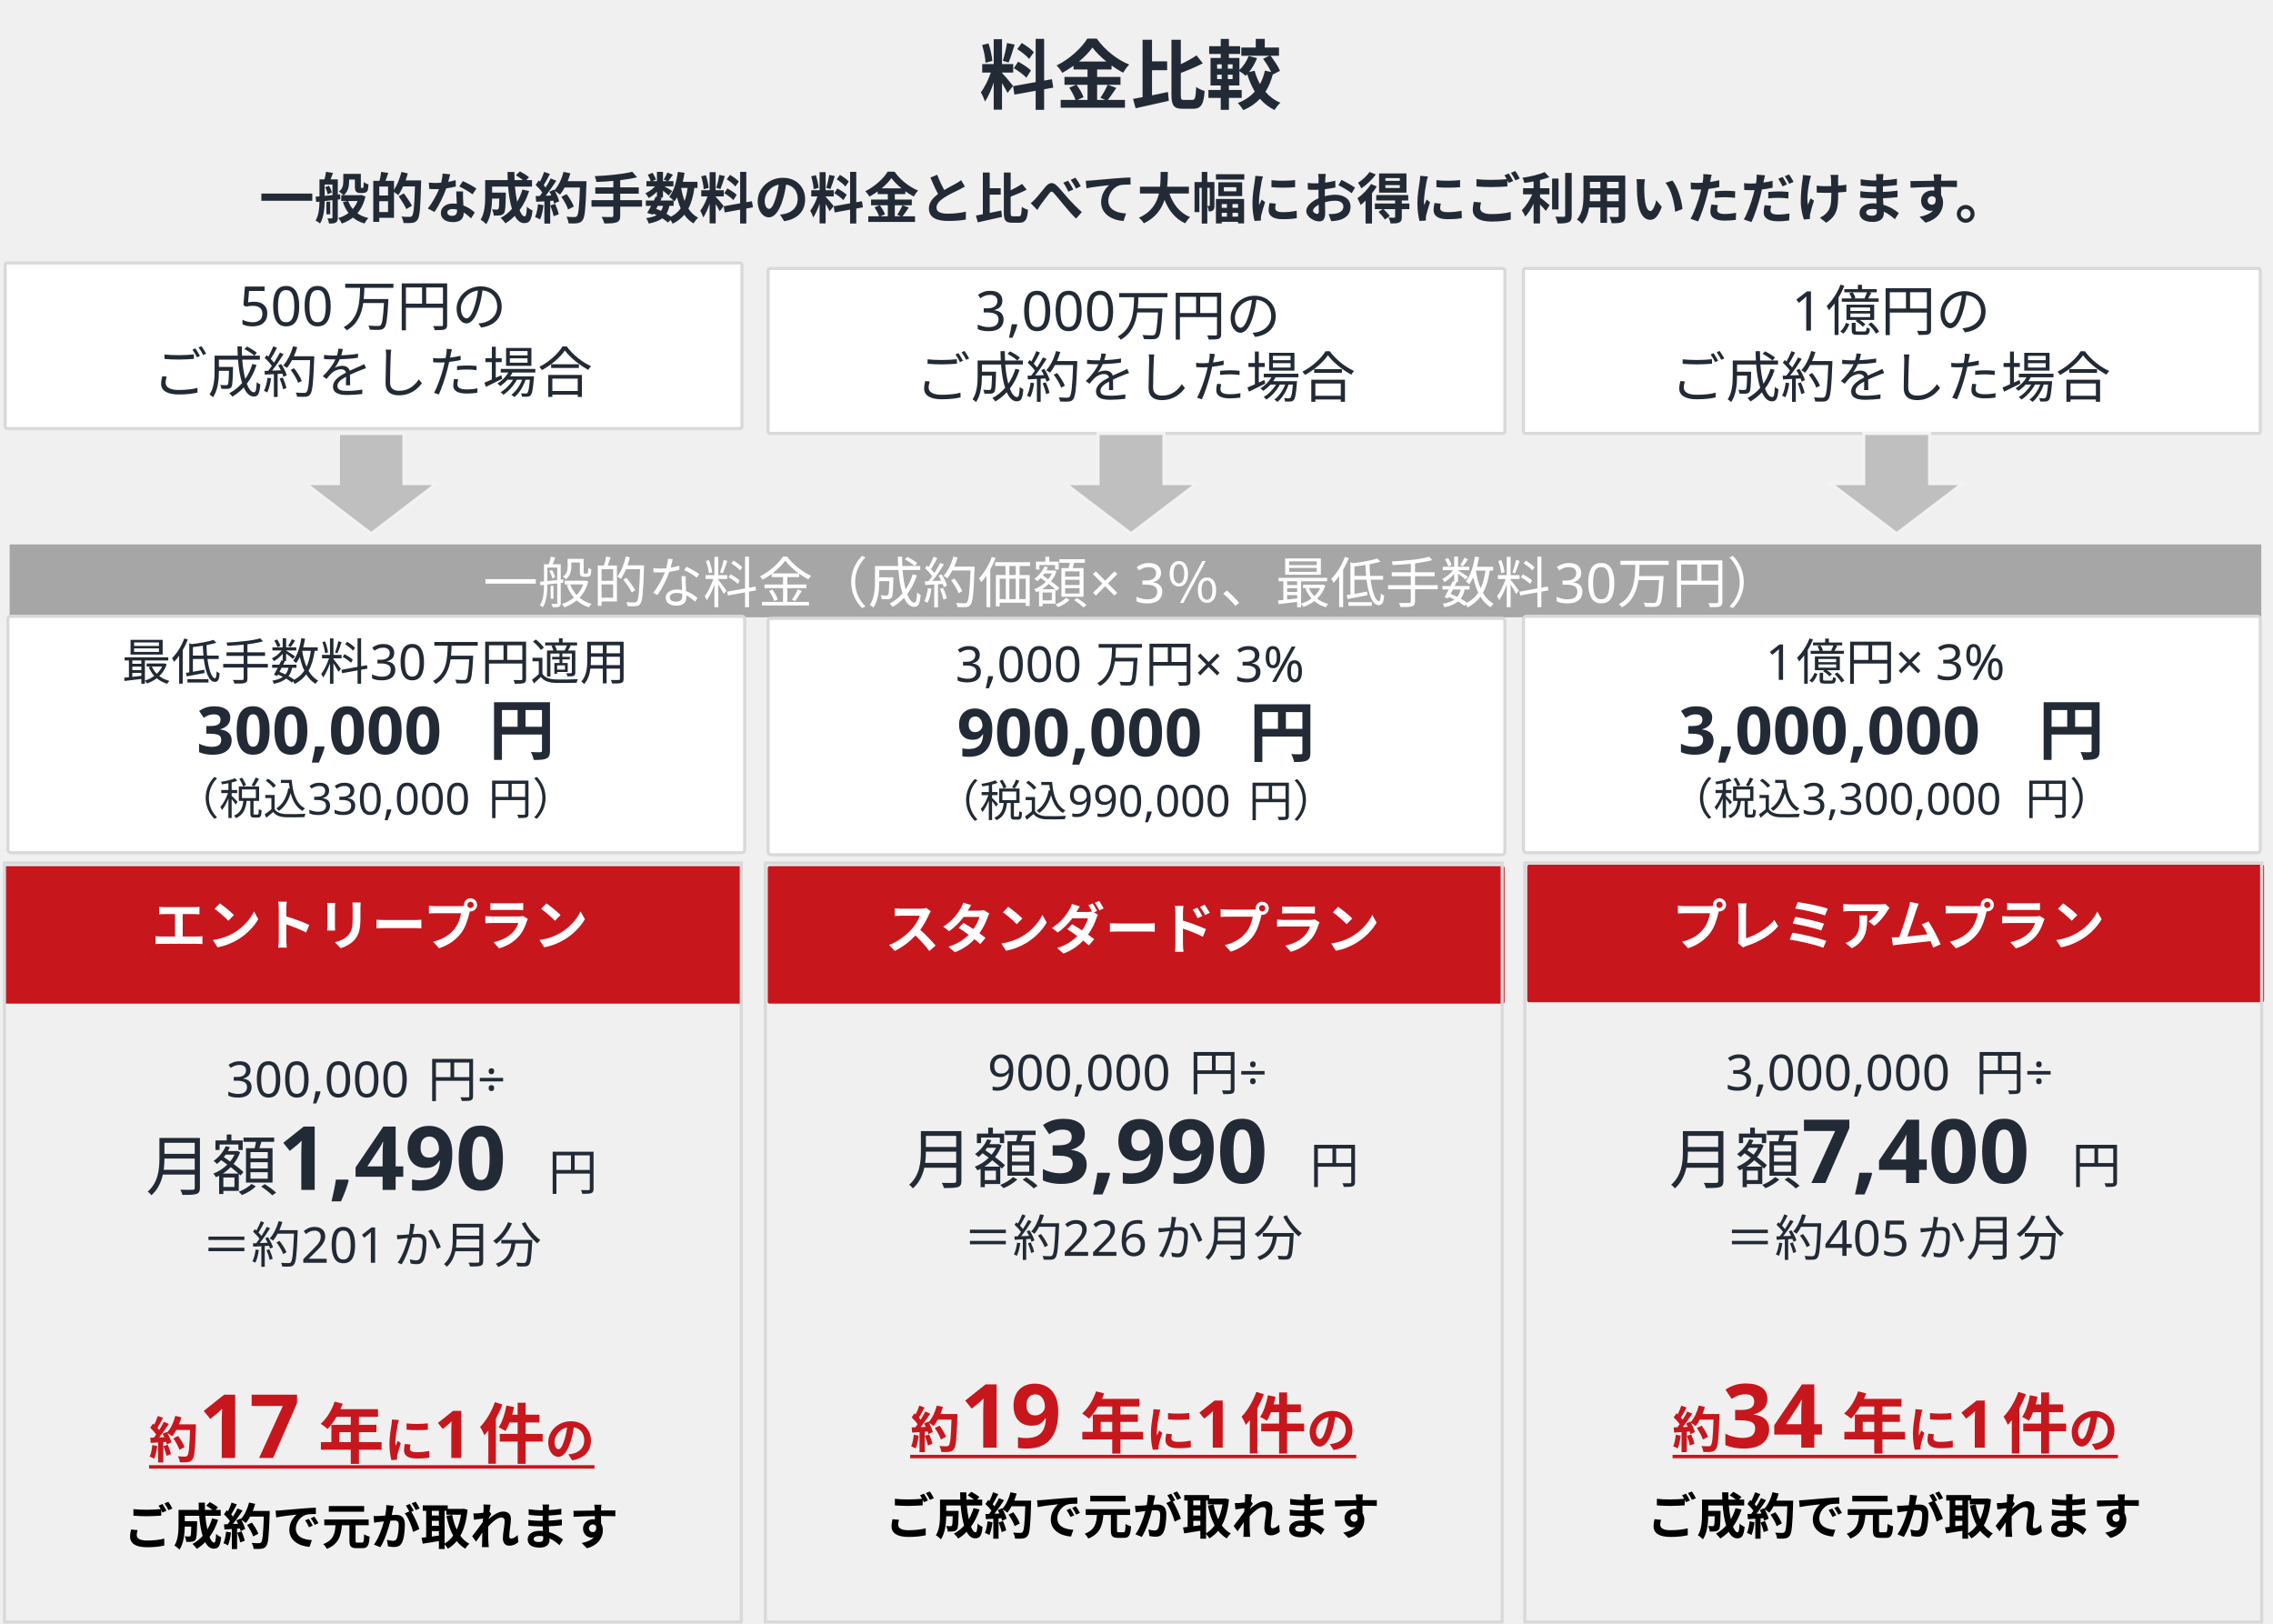
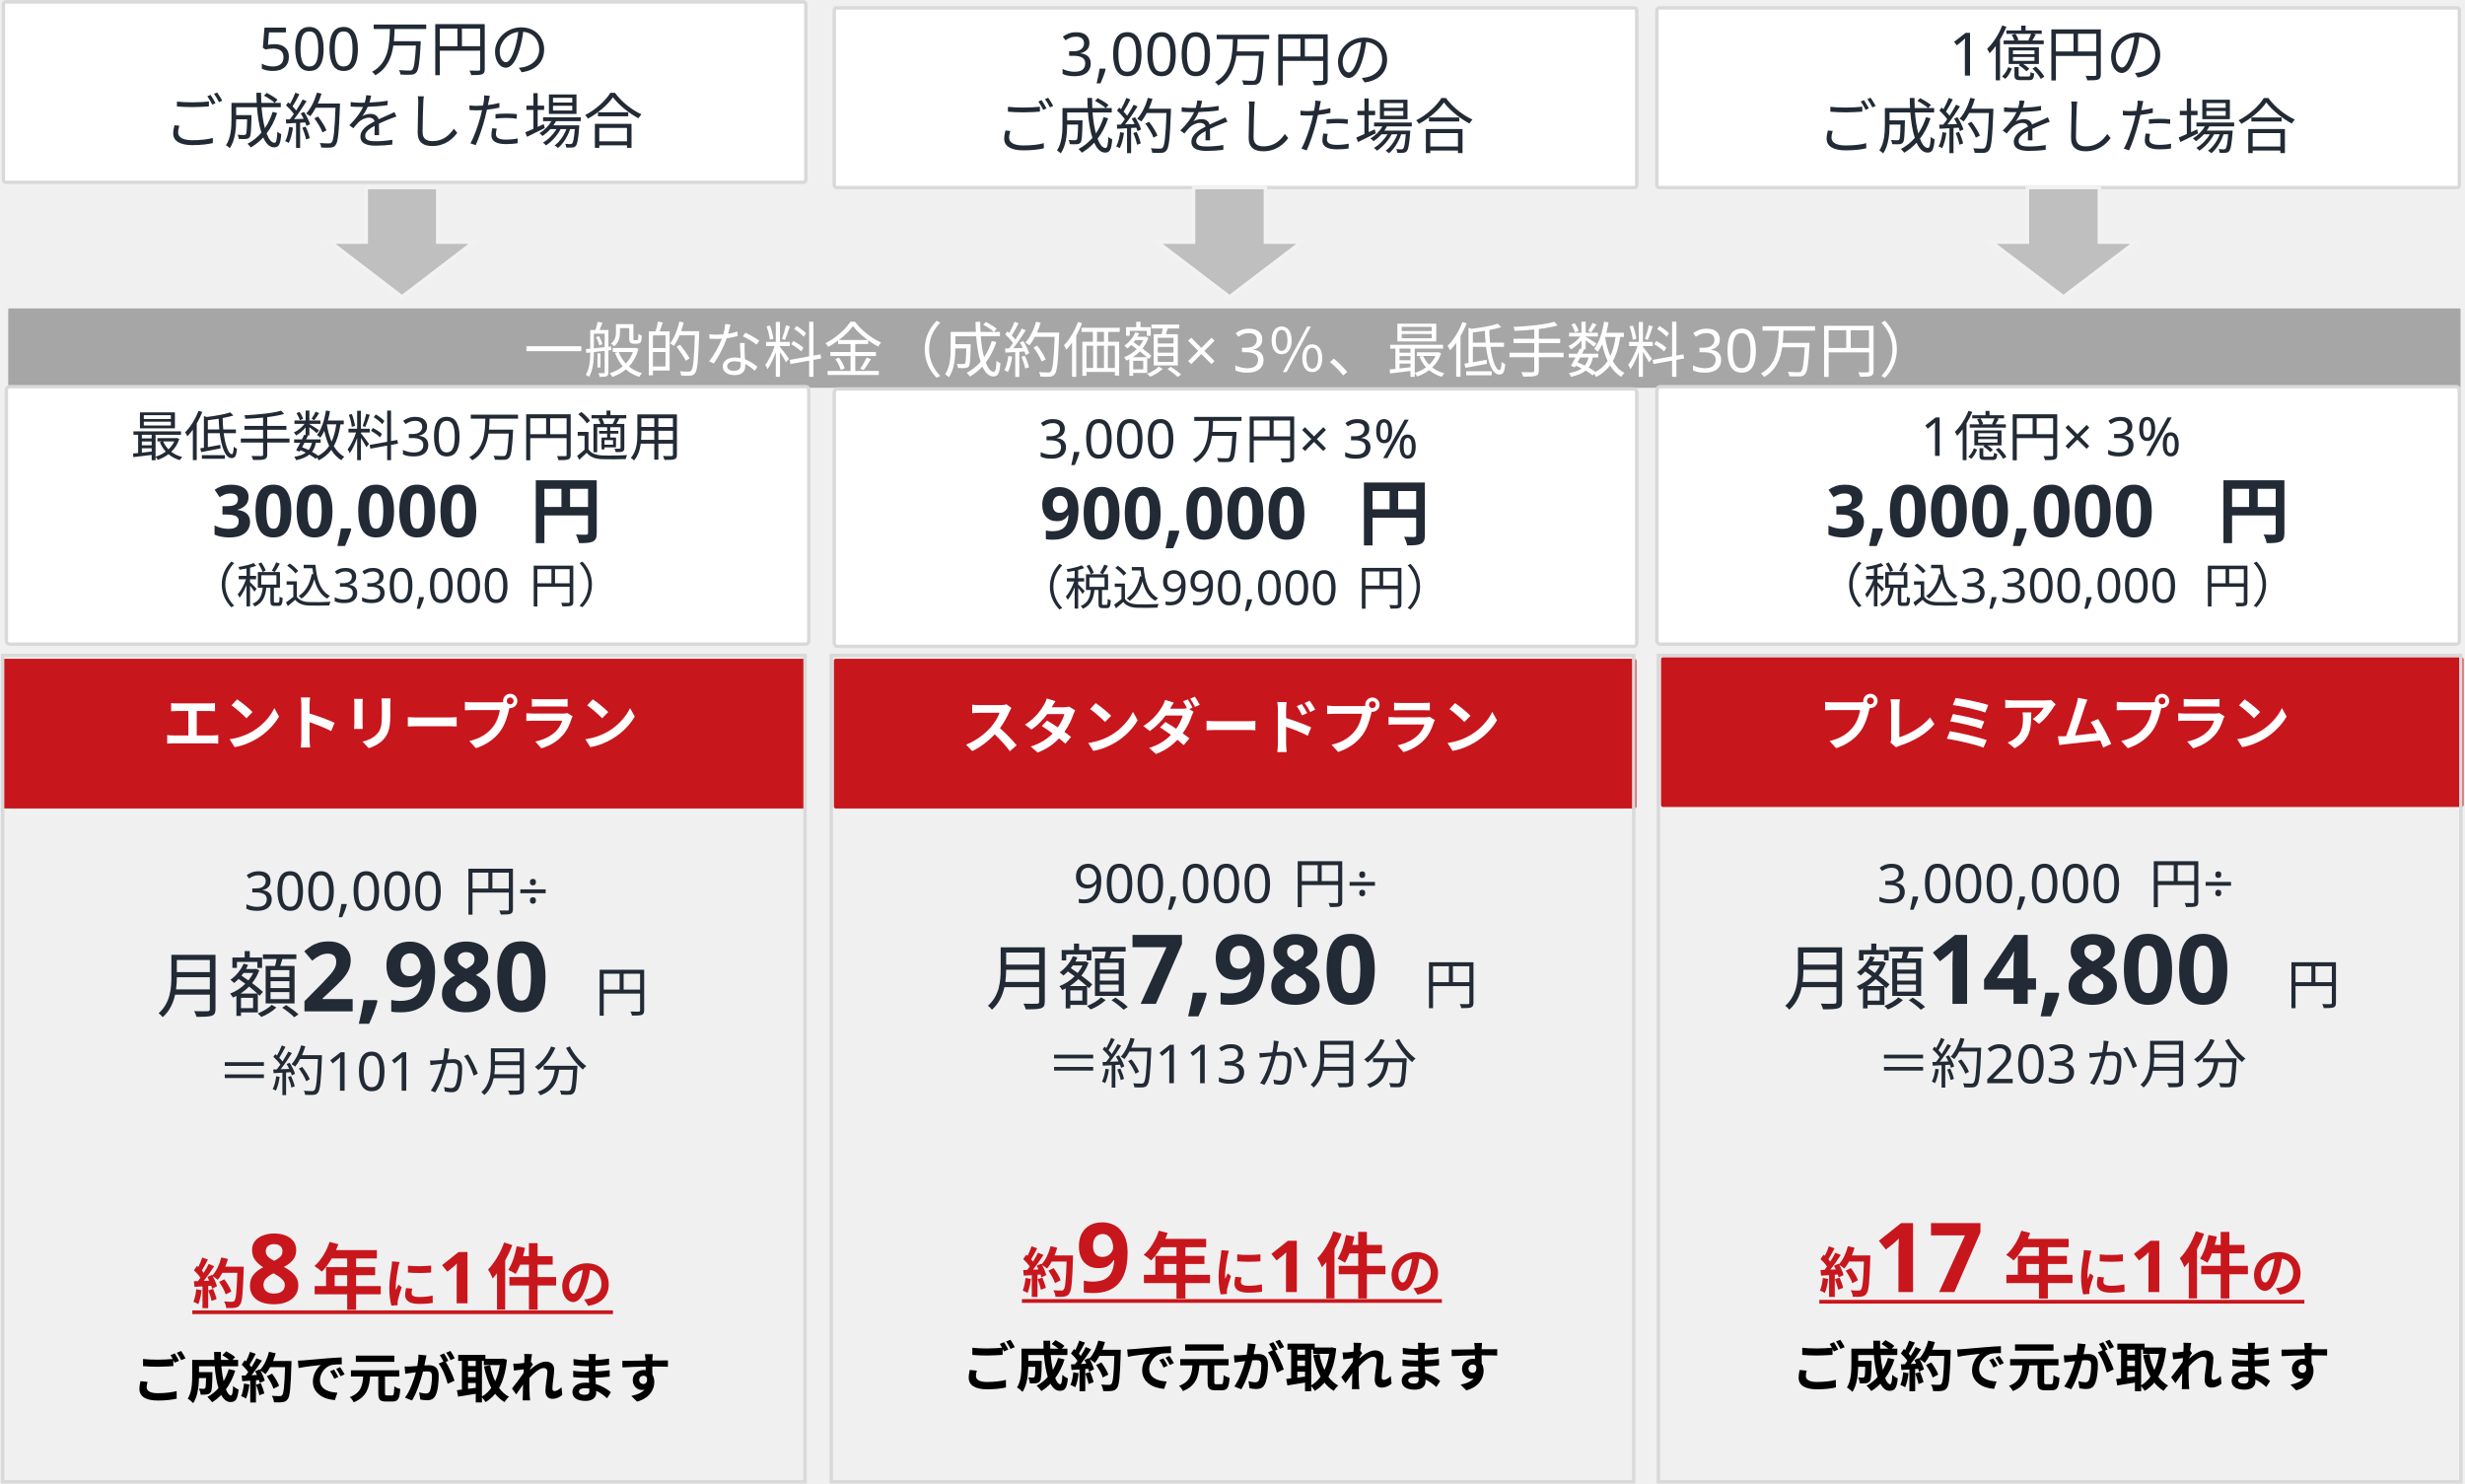
- <svg xmlns="http://www.w3.org/2000/svg" width="3307" height="2362" overflow="hidden">
+ <svg xmlns="http://www.w3.org/2000/svg" width="3293" height="1982" overflow="hidden">
  <defs>
    <clipPath id="clip0">
-       <rect x="280" y="35" width="3307" height="2362" />
+       <rect x="283" y="415" width="3293" height="1982" />
    </clipPath>
  </defs>
-   <g clip-path="url(#clip0)" transform="translate(-280 -35)">
+   <g clip-path="url(#clip0)" transform="translate(-283 -415)">
    <path d="M1397 1297.5C1397 1296.12 1398.12 1295 1399.5 1295L2466.5 1295C2467.88 1295 2469 1296.12 2469 1297.5L2469 1492.5C2469 1493.88 2467.88 1495 2466.5 1495L1399.5 1495C1398.12 1495 1397 1493.88 1397 1492.5Z" fill="#C8161D" fill-rule="evenodd" />
    <path d="M2502 1295.5C2502 1294.12 2503.12 1293 2504.5 1293L3571.5 1293C3572.88 1293 3574 1294.12 3574 1295.5L3574 1490.5C3574 1491.88 3572.88 1493 3571.5 1493L2504.5 1493C2503.12 1493 2502 1491.88 2502 1490.5Z" fill="#C8161D" fill-rule="evenodd" />
-     <text fill="#222A35" font-family="Meiryo,Meiryo_MSFontService,sans-serif" font-weight="700" font-size="80" transform="matrix(1 0 0 1 657.225 353)">一般的な成約手数料の料金と比べて大幅にお得にご利用いただけます。</text>
    <path d="M287.5 420.513C287.5 418.849 288.849 417.5 290.513 417.5L1356.49 417.5C1358.15 417.5 1359.5 418.849 1359.5 420.513L1359.5 655.487C1359.5 657.151 1358.15 658.5 1356.49 658.5L290.513 658.5C288.849 658.5 287.5 657.151 287.5 655.487Z" stroke="#D9D9D9" stroke-width="4.583" stroke-miterlimit="8" fill="#FFFFFF" fill-rule="evenodd" />
    <text fill="#222A35" font-family="Meiryo,Meiryo_MSFontService,sans-serif" font-weight="400" font-size="80" transform="matrix(1 0 0 1 627.743 509)">500<tspan font-size="80" x="149.531" y="0">万円の</tspan>
      <tspan font-size="80" x="-125.744" y="97">ご成約をした場合</tspan>
    </text>
    <path d="M1397.5 428.5C1397.5 426.843 1398.84 425.5 1400.5 425.5L2466.5 425.5C2468.16 425.5 2469.5 426.843 2469.5 428.5L2469.5 662.5C2469.5 664.157 2468.16 665.5 2466.5 665.5L1400.5 665.5C1398.84 665.5 1397.5 664.157 1397.5 662.5Z" stroke="#D9D9D9" stroke-width="4.583" stroke-miterlimit="8" fill="#FFFFFF" fill-rule="evenodd" />
    <text fill="#222A35" font-family="Meiryo,Meiryo_MSFontService,sans-serif" font-weight="400" font-size="80" transform="matrix(1 0 0 1 1698.92 516)">3,000万円の<tspan font-size="80" x="-86.785" y="97">ご成約をした場合</tspan>
    </text>
    <path d="M2496.5 428.5C2496.5 426.843 2497.84 425.5 2499.5 425.5L3565.5 425.5C3567.16 425.5 3568.5 426.843 3568.5 428.5L3568.5 662.5C3568.5 664.157 3567.16 665.5 3565.5 665.5L2499.5 665.5C2497.84 665.5 2496.5 664.157 2496.5 662.5Z" stroke="#D9D9D9" stroke-width="4.583" stroke-miterlimit="8" fill="#FFFFFF" fill-rule="evenodd" />
    <text fill="#222A35" font-family="Meiryo,Meiryo_MSFontService,sans-serif" font-weight="400" font-size="80" transform="matrix(1 0 0 1 2886.36 516)">1<tspan font-size="80" x="49.844" y="0">億円の</tspan>
      <tspan font-size="80" x="-175.588" y="97">ご成約をした場合</tspan>
    </text>
    <path d="M294 828.326C294 827.594 294.593 827 295.326 827L3568.67 827C3569.41 827 3570 827.594 3570 828.326L3570 931.674C3570 932.406 3569.41 933 3568.67 933L295.326 933C294.593 933 294 932.406 294 931.674Z" fill="#A6A6A6" fill-rule="evenodd" />
    <text fill="#FFFFFF" font-family="Meiryo,Meiryo_MSFontService,sans-serif" font-weight="400" font-size="80" transform="matrix(1 0 0 1 982.757 912)">一般的な料金（成約価額<tspan font-size="80" x="882.292" y="0">×</tspan>
      <tspan font-size="80" x="947.031" y="0">3</tspan>％、最低手数料<tspan font-size="80" x="1558.33" y="0">30</tspan>万円）</text>
    <path d="M291.5 935.8C291.5 933.425 293.425 931.5 295.8 931.5L1359.2 931.5C1361.57 931.5 1363.5 933.425 1363.5 935.8L1363.5 1271.2C1363.5 1273.57 1361.57 1275.5 1359.2 1275.5L295.8 1275.5C293.425 1275.5 291.5 1273.57 291.5 1271.2Z" stroke="#D9D9D9" stroke-width="4.583" stroke-miterlimit="8" fill="#FFFFFF" fill-rule="evenodd" />
    <text fill="#222A35" font-family="Meiryo,Meiryo_MSFontService,sans-serif" font-weight="400" font-size="72" transform="matrix(1 0 0 1 457.124 1024)">最低手数料<tspan font-size="72" x="360.938" y="0">30</tspan>
      <tspan font-size="72" x="450.313" y="0">万円適用</tspan>
      <tspan font-weight="700" font-size="96" x="108.854" y="108">300,000</tspan>
      <tspan font-weight="700" font-size="96" x="533.958" y="108">円</tspan>
      <tspan font-size="64" x="77.642" y="196">（税込</tspan>
      <tspan font-size="64" x="270.142" y="196">330,000</tspan>
      <tspan font-size="64" x="533.11" y="196">円）</tspan>
    </text>
    <path d="M1397.5 938.8C1397.5 936.425 1399.43 934.5 1401.8 934.5L2465.2 934.5C2467.57 934.5 2469.5 936.425 2469.5 938.8L2469.5 1274.2C2469.5 1276.57 2467.57 1278.5 2465.2 1278.5L1401.8 1278.5C1399.43 1278.5 1397.5 1276.57 1397.5 1274.2Z" stroke="#D9D9D9" stroke-width="4.583" stroke-miterlimit="8" fill="#FFFFFF" fill-rule="evenodd" />
    <text fill="#222A35" font-family="Meiryo,Meiryo_MSFontService,sans-serif" font-weight="400" font-size="72" transform="matrix(1 0 0 1 1669.99 1027)">3,000<tspan font-size="72" x="203.958" y="0">万円</tspan>×<tspan font-size="72" x="406.771" y="0">3%</tspan>
      <tspan font-weight="700" font-size="96" x="2.292" y="108">900,000</tspan>
      <tspan font-weight="700" font-size="96" x="427.396" y="108">円</tspan>
      <tspan font-size="64" x="-28.921" y="196">（税込</tspan>
      <tspan font-size="64" x="163.579" y="196">990,000</tspan>
      <tspan font-size="64" x="426.548" y="196">円）</tspan>
    </text>
    <path d="M2496.5 935.8C2496.5 933.425 2498.43 931.5 2500.8 931.5L3564.2 931.5C3566.57 931.5 3568.5 933.425 3568.5 935.8L3568.5 1271.2C3568.5 1273.57 3566.57 1275.5 3564.2 1275.5L2500.8 1275.5C2498.43 1275.5 2496.5 1273.57 2496.5 1271.2Z" stroke="#D9D9D9" stroke-width="4.583" stroke-miterlimit="8" fill="#FFFFFF" fill-rule="evenodd" />
    <text fill="#222A35" font-family="Meiryo,Meiryo_MSFontService,sans-serif" font-weight="400" font-size="72" transform="matrix(1 0 0 1 2848.6 1024)">1<tspan font-size="72" x="44.688" y="0">億円</tspan>
      <tspan font-size="72" x="189.063" y="0">×</tspan>
      <tspan font-size="72" x="247.5" y="0">3%</tspan>
      <tspan font-weight="700" font-size="96" x="-126.615" y="108">3,000,000</tspan>
      <tspan font-weight="700" font-size="96" x="397.031" y="108">円</tspan>
      <tspan font-size="64" x="-139.792" y="196">（税込</tspan>
      <tspan font-size="64" x="52.709" y="196">3,300,000</tspan>
      <tspan font-size="64" x="378.125" y="196">円）</tspan>
    </text>
    <path d="M724.5 738.5 772.25 738.5 772.25 665.5 867.75 665.5 867.75 738.5 915.5 738.5 820 811.5Z" stroke="#F2F2F2" stroke-width="4.583" stroke-miterlimit="8" fill="#BFBFBF" fill-rule="evenodd" />
    <path d="M1829.5 738.5 1877.5 738.5 1877.5 665.5 1973.5 665.5 1973.5 738.5 2021.5 738.5 1925.5 811.5Z" stroke="#F2F2F2" stroke-width="4.583" stroke-miterlimit="8" fill="#BFBFBF" fill-rule="evenodd" />
    <path d="M2943.5 738.5 2991.5 738.5 2991.5 665.5 3087.5 665.5 3087.5 738.5 3135.5 738.5 3039.5 811.5Z" stroke="#F2F2F2" stroke-width="4.583" stroke-miterlimit="8" fill="#BFBFBF" fill-rule="evenodd" />
    <path d="M287 1297.5C287 1296.12 288.119 1295 289.499 1295L1356.5 1295C1357.88 1295 1359 1296.12 1359 1297.5L1359 1492.5C1359 1493.88 1357.88 1495 1356.5 1495L289.499 1495C288.119 1495 287 1493.88 287 1492.5Z" fill="#C8161D" fill-rule="evenodd" />
    <text fill="#FFFFFF" font-family="Meiryo,Meiryo_MSFontService,sans-serif" font-weight="700" font-size="80" transform="matrix(1 0 0 1 500.459 1410)">エントリープラン<tspan font-size="80" x="1067.04" y="5">スタンダードプラン</tspan>
      <tspan font-size="80" x="2212.33" y="0">プレミアムプラン</tspan>
      <tspan fill="#222A35" font-weight="400" font-size="72" x="108.488" y="221">300,000</tspan>
      <tspan fill="#222A35" font-weight="400" font-size="72" x="401.821" y="221">円</tspan>
      <tspan fill="#222A35" font-weight="400" font-size="72" x="474.009" y="221">÷</tspan>
      <tspan fill="#222A35" font-weight="400" font-size="96" x="-8.387" y="356">月額</tspan>
-       <tspan fill="#222A35" font-size="129" x="184.113" y="356">1,490</tspan>
+       <tspan fill="#222A35" font-size="129" x="184.113" y="356">2,980</tspan>
      <tspan fill="#222A35" font-weight="400" font-size="72" x="577.134" y="356">円</tspan>
      <tspan fill="#222A35" font-weight="400" font-size="72" x="72.967" y="462">＝約</tspan>
-       <tspan fill="#222A35" font-weight="400" font-size="72" x="217.342" y="462">201</tspan>
+       <tspan fill="#222A35" font-weight="400" font-size="72" x="217.342" y="462">101</tspan>
      <tspan fill="#222A35" font-weight="400" font-size="72" x="351.405" y="462">か月分</tspan>
-       <tspan fill="#C8161D" font-size="72" x="-3.804" y="746">約</tspan>
-       <tspan fill="#C8161D" font-size="129" x="68.384" y="746">17</tspan>
-       <tspan fill="#C8161D" font-size="96" x="242.551" y="746">年</tspan>
-       <tspan fill="#C8161D" font-size="72" x="338.801" y="746">に</tspan>
-       <tspan fill="#C8161D" font-size="96" x="410.988" y="746">1</tspan>
-       <tspan fill="#C8161D" font-size="96" x="476.301" y="746">件</tspan>
-       <tspan fill="#C8161D" font-size="72" x="572.551" y="746">の</tspan>
+       <tspan fill="#C8161D" font-size="72" x="39.738" y="746">約</tspan>
+       <tspan fill="#C8161D" font-size="129" x="111.926" y="746">8</tspan>
+       <tspan fill="#C8161D" font-size="96" x="199.009" y="746">年</tspan>
+       <tspan fill="#C8161D" font-size="72" x="295.259" y="746">に</tspan>
+       <tspan fill="#C8161D" font-size="96" x="367.446" y="746">1</tspan>
+       <tspan fill="#C8161D" font-size="96" x="432.759" y="746">件</tspan>
+       <tspan fill="#C8161D" font-size="72" x="529.009" y="746">の</tspan>
    </text>
-     <path d="M496.922 2166.45 712.922 2166.45 928.922 2166.45 1144.92 2166.45 1144.92 2171.45 928.922 2171.45 712.922 2171.45 496.922 2171.45Z" fill="#C8161D" fill-rule="evenodd" />
+     <path d="M539.922 2165.45 727.256 2165.45 914.589 2165.45 1101.92 2165.45 1101.92 2170.45 914.589 2170.45 727.256 2170.45 539.922 2170.45Z" fill="#C8161D" fill-rule="evenodd" />
    <text font-family="Meiryo,Meiryo_MSFontService,sans-serif" font-weight="700" font-size="72" transform="matrix(1 0 0 1 459.989 2282)">ご成約で元が取れます<tspan fill="#222A35" font-weight="400" font-size="72" x="1256.81" y="-661">900,000</tspan>
      <tspan fill="#222A35" font-weight="400" font-size="72" x="1550.14" y="-661">円</tspan>
      <tspan fill="#222A35" font-weight="400" font-size="72" x="1622.33" y="-661">÷</tspan>
      <tspan fill="#222A35" font-weight="400" font-size="96" x="1139.94" y="-526">月額</tspan>
-       <tspan fill="#222A35" font-size="129" x="1332.44" y="-526">3,990</tspan>
+       <tspan fill="#222A35" font-size="129" x="1332.44" y="-526">7,980</tspan>
      <tspan fill="#222A35" font-weight="400" font-size="72" x="1725.46" y="-526">円</tspan>
      <tspan fill="#222A35" font-weight="400" font-size="72" x="1221.29" y="-420">＝約</tspan>
-       <tspan fill="#222A35" font-weight="400" font-size="72" x="1365.67" y="-420">226</tspan>
+       <tspan fill="#222A35" font-weight="400" font-size="72" x="1365.67" y="-420">113</tspan>
      <tspan fill="#222A35" font-weight="400" font-size="72" x="1499.73" y="-420">か月分</tspan>
-       <tspan fill="#C8161D" font-size="72" x="1144.52" y="-141">約</tspan>
-       <tspan fill="#C8161D" font-size="129" x="1216.71" y="-141">19</tspan>
-       <tspan fill="#C8161D" font-size="96" x="1390.87" y="-141">年</tspan>
-       <tspan fill="#C8161D" font-size="72" x="1487.12" y="-141">に</tspan>
-       <tspan fill="#C8161D" font-size="96" x="1559.31" y="-141">1</tspan>
-       <tspan fill="#C8161D" font-size="96" x="1624.62" y="-141">件</tspan>
-       <tspan fill="#C8161D" font-size="72" x="1720.87" y="-141">の</tspan>
+       <tspan fill="#C8161D" font-size="72" x="1188.06" y="-141">約</tspan>
+       <tspan fill="#C8161D" font-size="129" x="1260.25" y="-141">9</tspan>
+       <tspan fill="#C8161D" font-size="96" x="1347.33" y="-141">年</tspan>
+       <tspan fill="#C8161D" font-size="72" x="1443.58" y="-141">に</tspan>
+       <tspan fill="#C8161D" font-size="96" x="1515.77" y="-141">1</tspan>
+       <tspan fill="#C8161D" font-size="96" x="1581.08" y="-141">件</tspan>
+       <tspan fill="#C8161D" font-size="72" x="1677.33" y="-141">の</tspan>
    </text>
-     <path d="M1604.2 2151.4 1820.53 2151.4 2036.86 2151.4 2253.2 2151.4 2253.2 2156.4 2036.86 2156.4 1820.53 2156.4 1604.2 2156.4Z" fill="#C8161D" fill-rule="evenodd" />
+     <path d="M1648.2 2150.4 1835.2 2150.4 2022.2 2150.4 2209.2 2150.4 2209.2 2155.4 2022.2 2155.4 1835.2 2155.4 1648.2 2155.4Z" fill="#C8161D" fill-rule="evenodd" />
    <text font-family="Meiryo,Meiryo_MSFontService,sans-serif" font-weight="700" font-size="72" transform="matrix(1 0 0 1 1567.84 2267)">ご成約で元が取れます<tspan fill="#222A35" font-weight="400" font-size="72" x="1222.67" y="-646">3,000,000</tspan>
      <tspan fill="#222A35" font-weight="400" font-size="72" x="1585.9" y="-646">円</tspan>
      <tspan fill="#222A35" font-weight="400" font-size="72" x="1658.09" y="-646">÷</tspan>
-       <tspan fill="#222A35" font-weight="400" font-size="96" x="1140.74" y="-511">月額</tspan>
-       <tspan fill="#222A35" font-size="129" x="1333.24" y="-511">7,400</tspan>
-       <tspan fill="#222A35" font-weight="400" font-size="72" x="1726.26" y="-511">円</tspan>
+       <tspan fill="#222A35" font-weight="400" font-size="96" x="1097.2" y="-511">月額</tspan>
+       <tspan fill="#222A35" font-size="129" x="1289.7" y="-511">14,800</tspan>
+       <tspan fill="#222A35" font-weight="400" font-size="72" x="1769.8" y="-511">円</tspan>
      <tspan fill="#222A35" font-weight="400" font-size="72" x="1222.1" y="-405">＝約</tspan>
-       <tspan fill="#222A35" font-weight="400" font-size="72" x="1366.47" y="-405">405</tspan>
+       <tspan fill="#222A35" font-weight="400" font-size="72" x="1366.47" y="-405">203</tspan>
      <tspan fill="#222A35" font-weight="400" font-size="72" x="1500.53" y="-405">か月分</tspan>
      <tspan fill="#C8161D" font-size="72" x="1145.33" y="-126">約</tspan>
-       <tspan fill="#C8161D" font-size="129" x="1217.51" y="-126">34</tspan>
+       <tspan fill="#C8161D" font-size="129" x="1217.51" y="-126">17</tspan>
      <tspan fill="#C8161D" font-size="96" x="1391.68" y="-126">年</tspan>
      <tspan fill="#C8161D" font-size="72" x="1487.93" y="-126">に</tspan>
      <tspan fill="#C8161D" font-size="96" x="1560.12" y="-126">1</tspan>
      <tspan fill="#C8161D" font-size="96" x="1625.43" y="-126">件</tspan>
      <tspan fill="#C8161D" font-size="72" x="1721.68" y="-126">の</tspan>
    </text>
    <path d="M2713.43 2151.4 2929.43 2151.4 3145.43 2151.4 3361.43 2151.4 3361.43 2156.4 3145.43 2156.4 2929.43 2156.4 2713.43 2156.4Z" fill="#C8161D" fill-rule="evenodd" />
    <text font-family="Meiryo,Meiryo_MSFontService,sans-serif" font-weight="700" font-size="72" transform="matrix(1 0 0 1 2676.5 2267)">ご成約で元が取れます</text>
    <rect x="286.5" y="1290.5" width="1072" height="1104" stroke="#D9D9D9" stroke-width="4.583" stroke-miterlimit="8" fill="none" />
    <rect x="1393.5" y="1290.5" width="1072" height="1104" stroke="#D9D9D9" stroke-width="4.583" stroke-miterlimit="8" fill="none" />
    <rect x="2498.5" y="1290.5" width="1072" height="1104" stroke="#D9D9D9" stroke-width="4.583" stroke-miterlimit="8" fill="none" />
-     <text fill="#222A35" font-family="BIZ UDPGothic,BIZ UDPGothic_MSFontService,sans-serif" font-weight="700" font-size="110" transform="matrix(1 0 0 1 1704.84 185)">料金比較</text>
  </g>
</svg>
